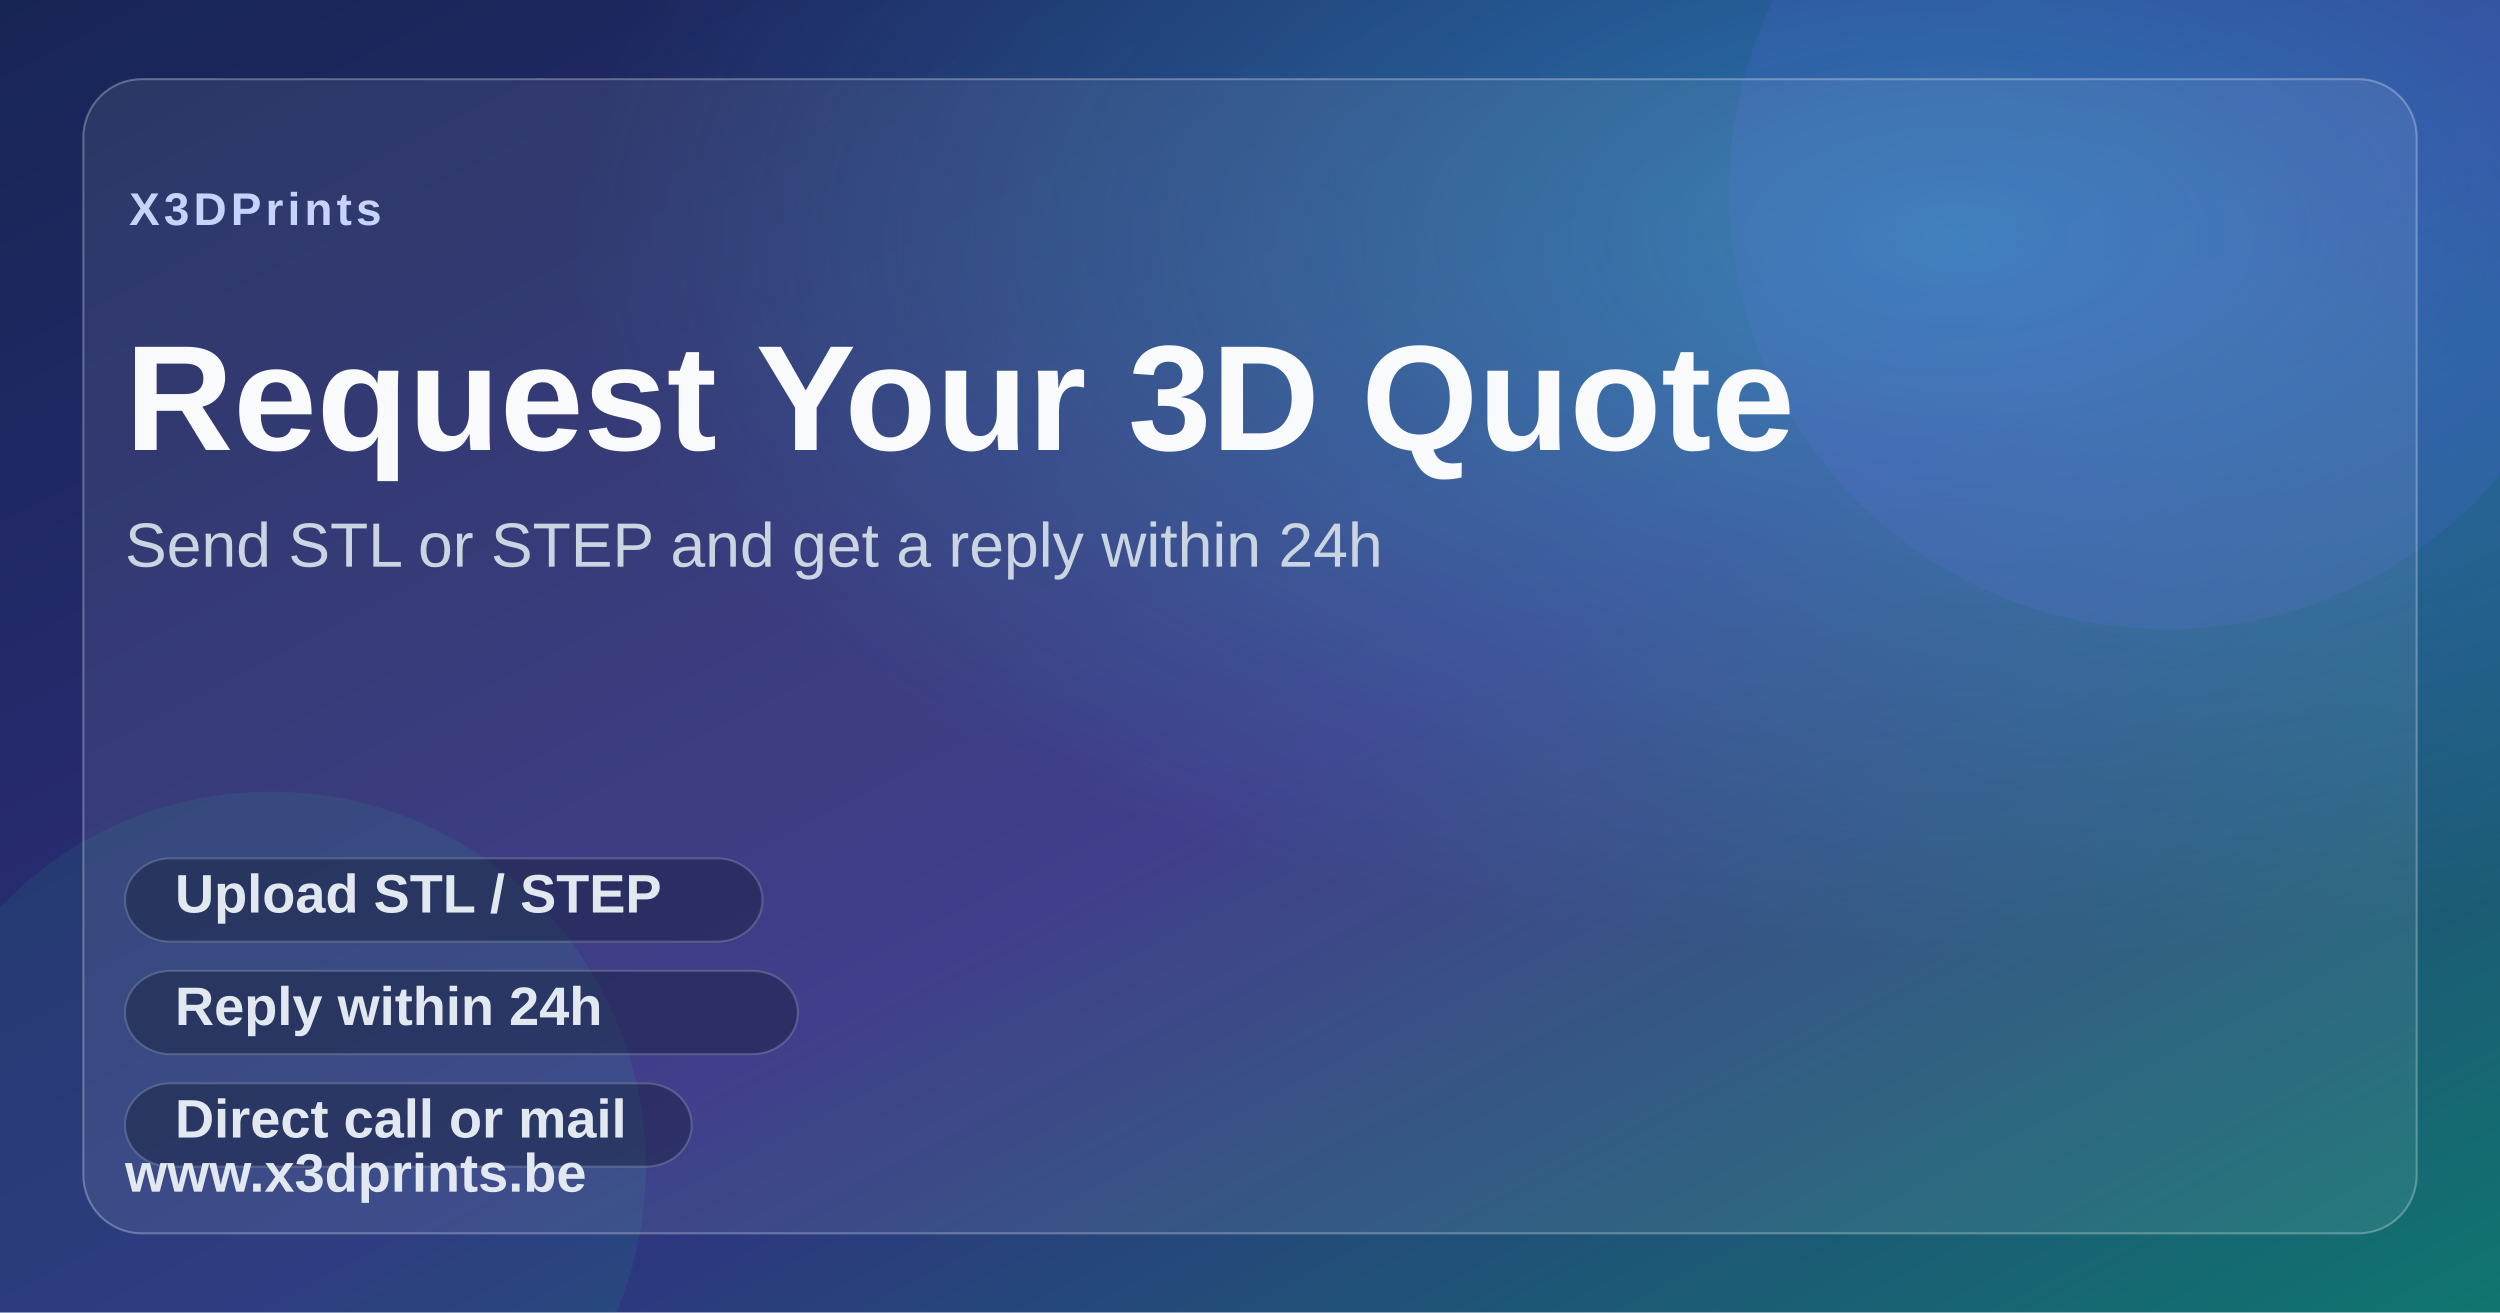
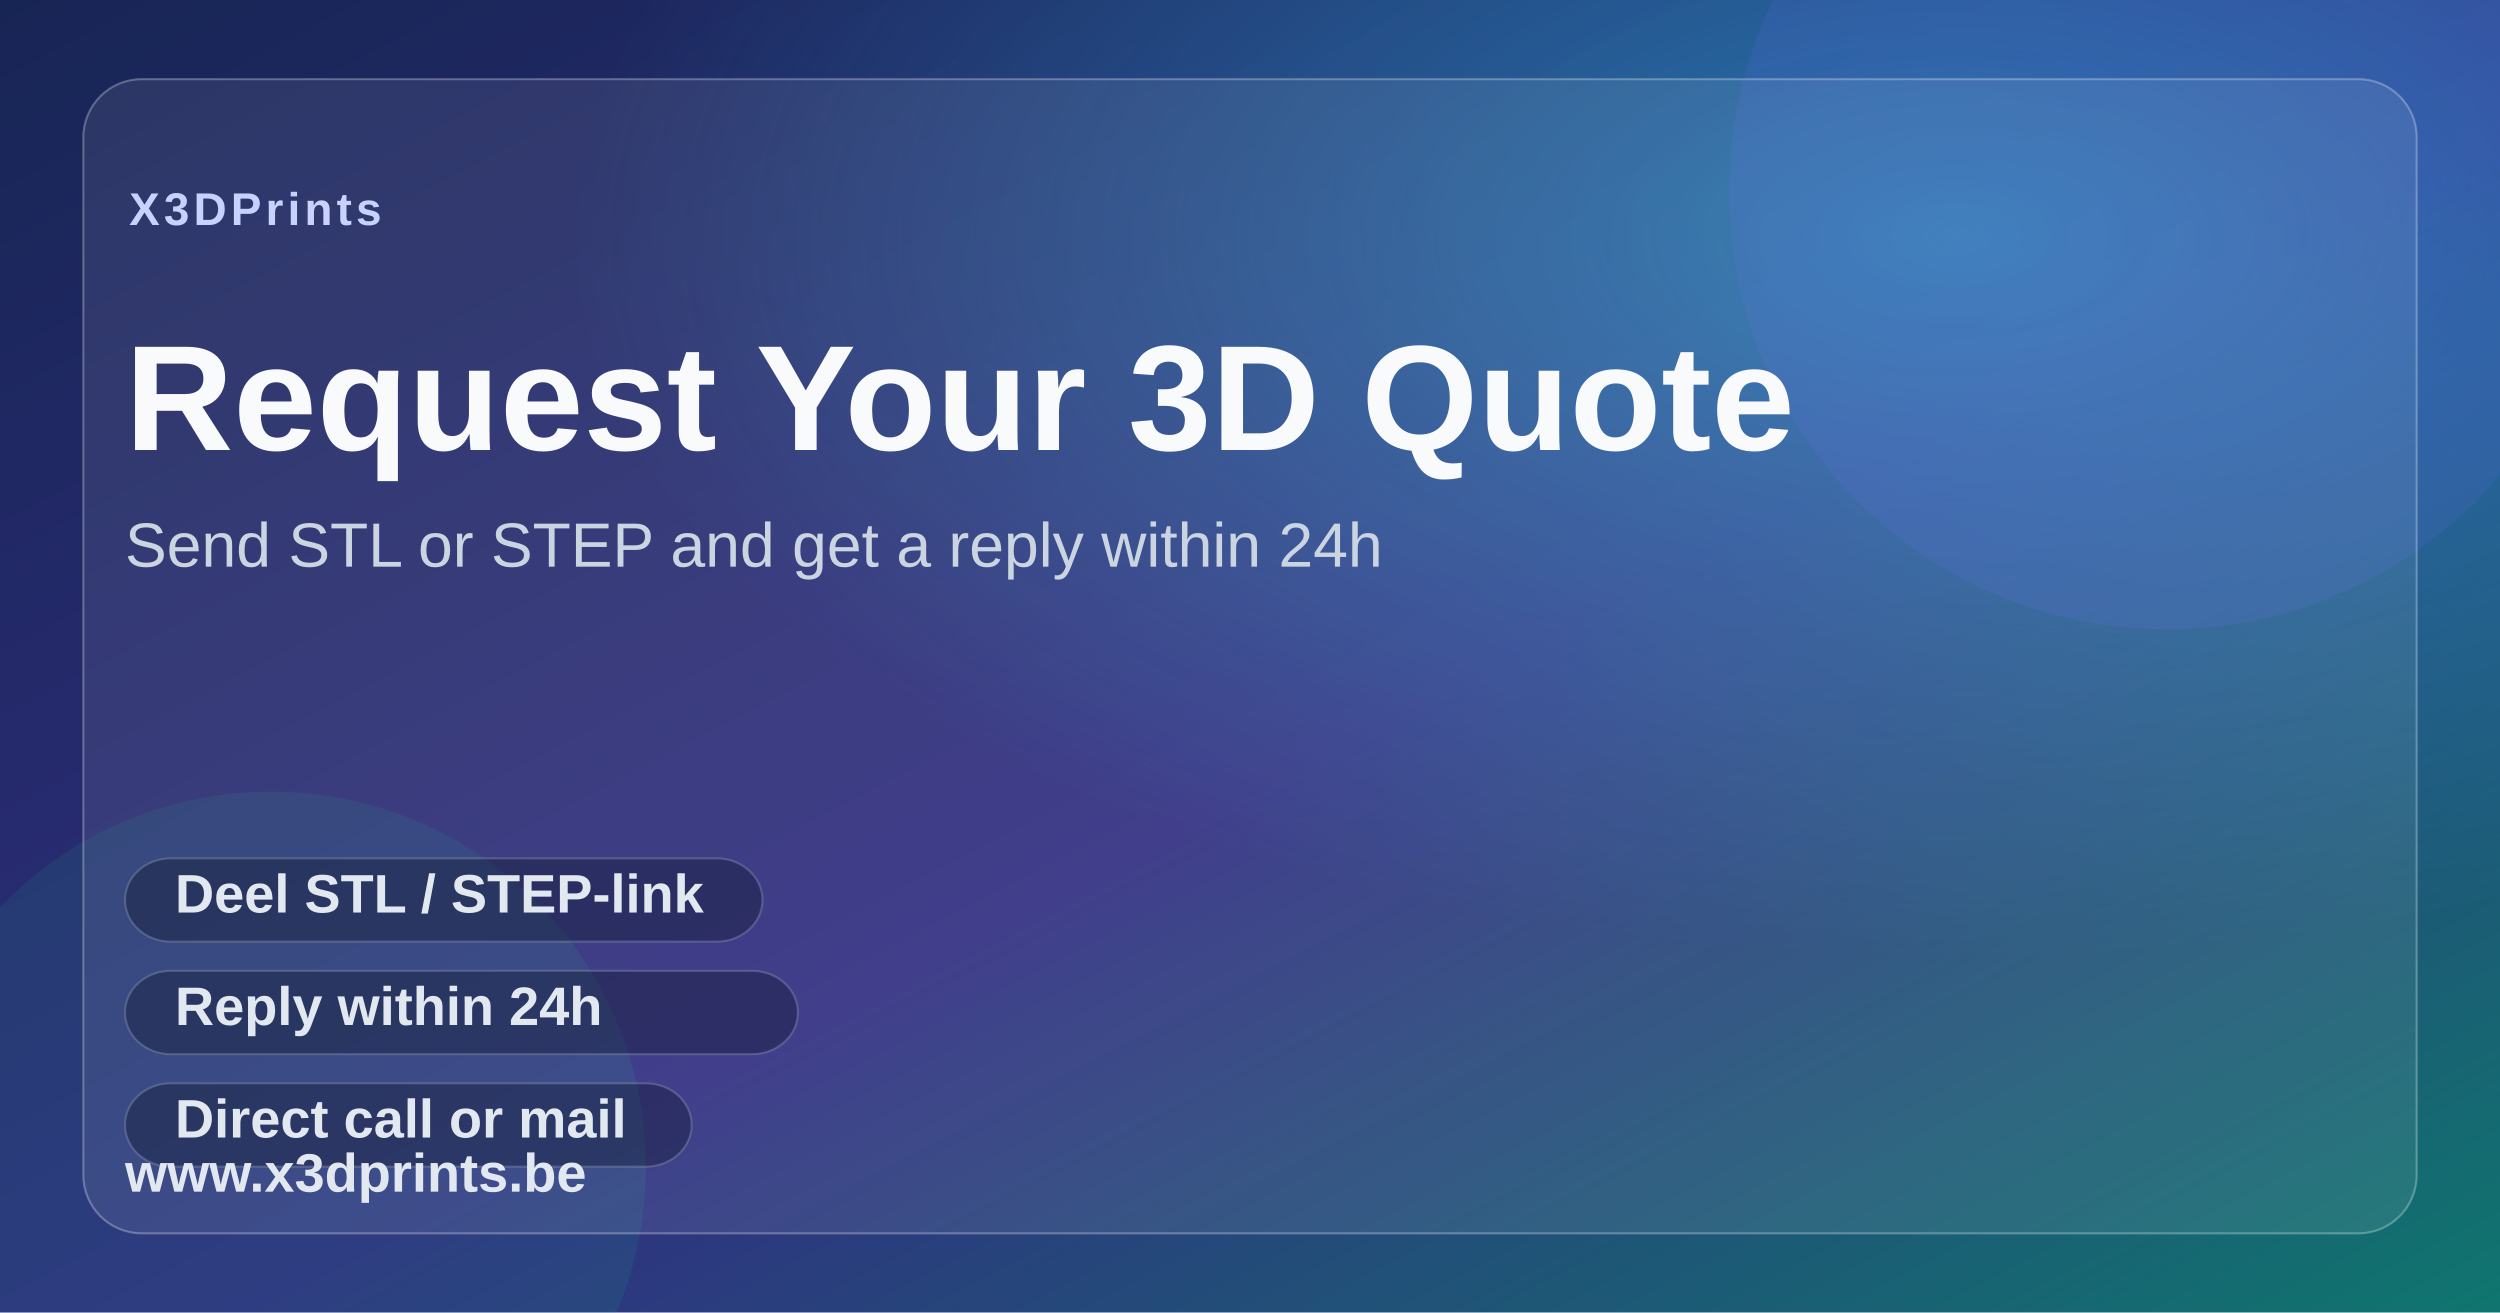
<svg xmlns="http://www.w3.org/2000/svg" width="1200" height="630" viewBox="0 0 1200 630" role="img" aria-labelledby="t d">
  <defs>
    <linearGradient id="bg" x1="0" y1="0" x2="1" y2="1">
      <stop offset="0%" stop-color="#172554" />
      <stop offset="55%" stop-color="#312e81" />
      <stop offset="100%" stop-color="#0f766e" />
    </linearGradient>
    <radialGradient id="halo" cx="0.78" cy="0.18" r="0.55">
      <stop offset="0%" stop-color="rgba(34,211,238,.45)" />
      <stop offset="100%" stop-color="rgba(34,211,238,0)" />
    </radialGradient>
    <style>.bg{fill:url(#bg)}.panel{fill:rgba(255,255,255,.08);stroke:rgba(255,255,255,.28);stroke-width:1}.k{font:700 22px 'Segoe UI',Arial,sans-serif;fill:#c7d2fe;letter-spacing:2px;text-transform:uppercase}.h{font:800 72px 'Segoe UI',Arial,sans-serif;fill:#f8fafc}.s{font:500 30px 'Segoe UI',Arial,sans-serif;fill:#cbd5e1}.b{font:600 26px 'Segoe UI',Arial,sans-serif;fill:#e2e8f0}</style>
  </defs>
  <rect width="1200" height="630" class="bg" />
  <rect width="1200" height="630" fill="url(#halo)" />
  <g opacity=".25">
    <circle cx="1040" cy="92" r="210" fill="rgba(99,102,241,.55)" />
    <circle cx="130" cy="560" r="180" fill="rgba(16,185,129,.42)" />
  </g>
  <g>
    <rect x="40" y="38" width="1120" height="554" rx="28" ry="28" class="panel" />
    <text x="62" y="108" class="k">X3DPrints</text>
    <text x="60" y="216" class="h">Request Your 3D Quote</text>
    <text x="60" y="272" class="s">Send STL or STEP and get a reply within 24h</text>
    <rect x="60" y="412" rx="22" ry="22" width="306" height="40" fill="rgba(15,23,42,.38)" stroke="rgba(148,163,184,.35)" />
-     <text x="84" y="438" class="b">Upload STL / STEP</text>
+     <text x="84" y="438" class="b">Deel STL / STEP-link</text>
    <rect x="60" y="466" rx="22" ry="22" width="323" height="40" fill="rgba(15,23,42,.38)" stroke="rgba(148,163,184,.35)" />
    <text x="84" y="492" class="b">Reply within 24h</text>
    <rect x="60" y="520" rx="22" ry="22" width="272" height="40" fill="rgba(15,23,42,.38)" stroke="rgba(148,163,184,.35)" />
    <text x="84" y="546" class="b">Direct call or mail</text>
    <text x="60" y="572" class="b">www.x3dprints.be</text>
  </g>
</svg>
